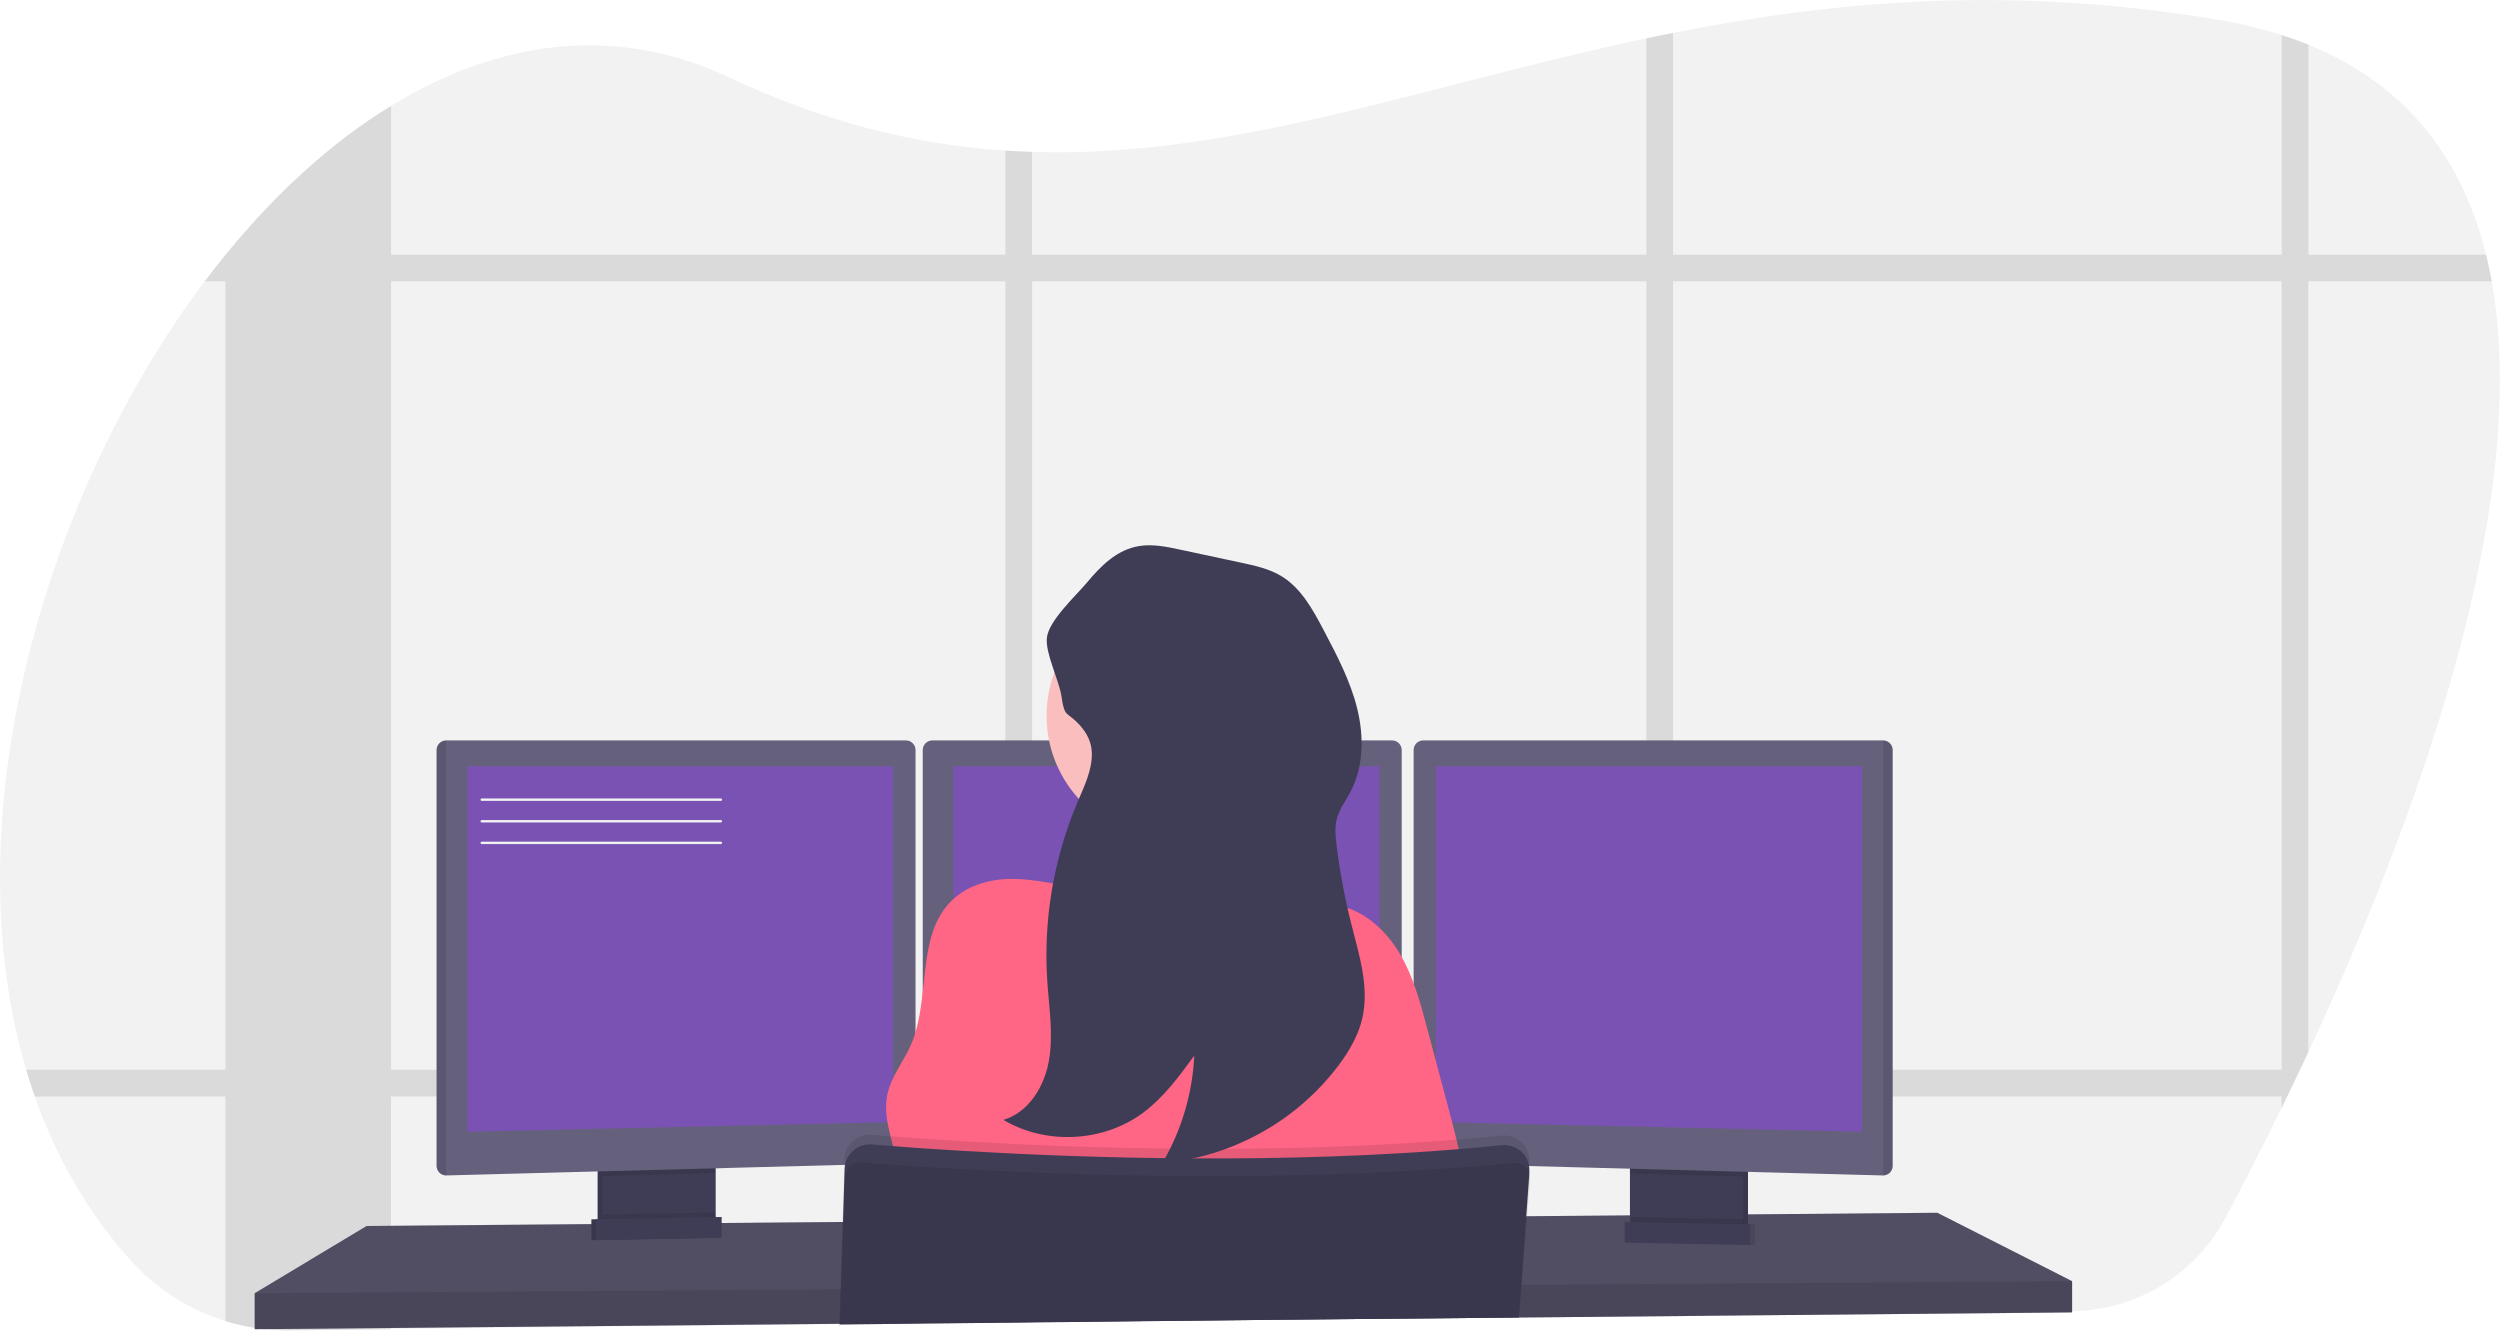
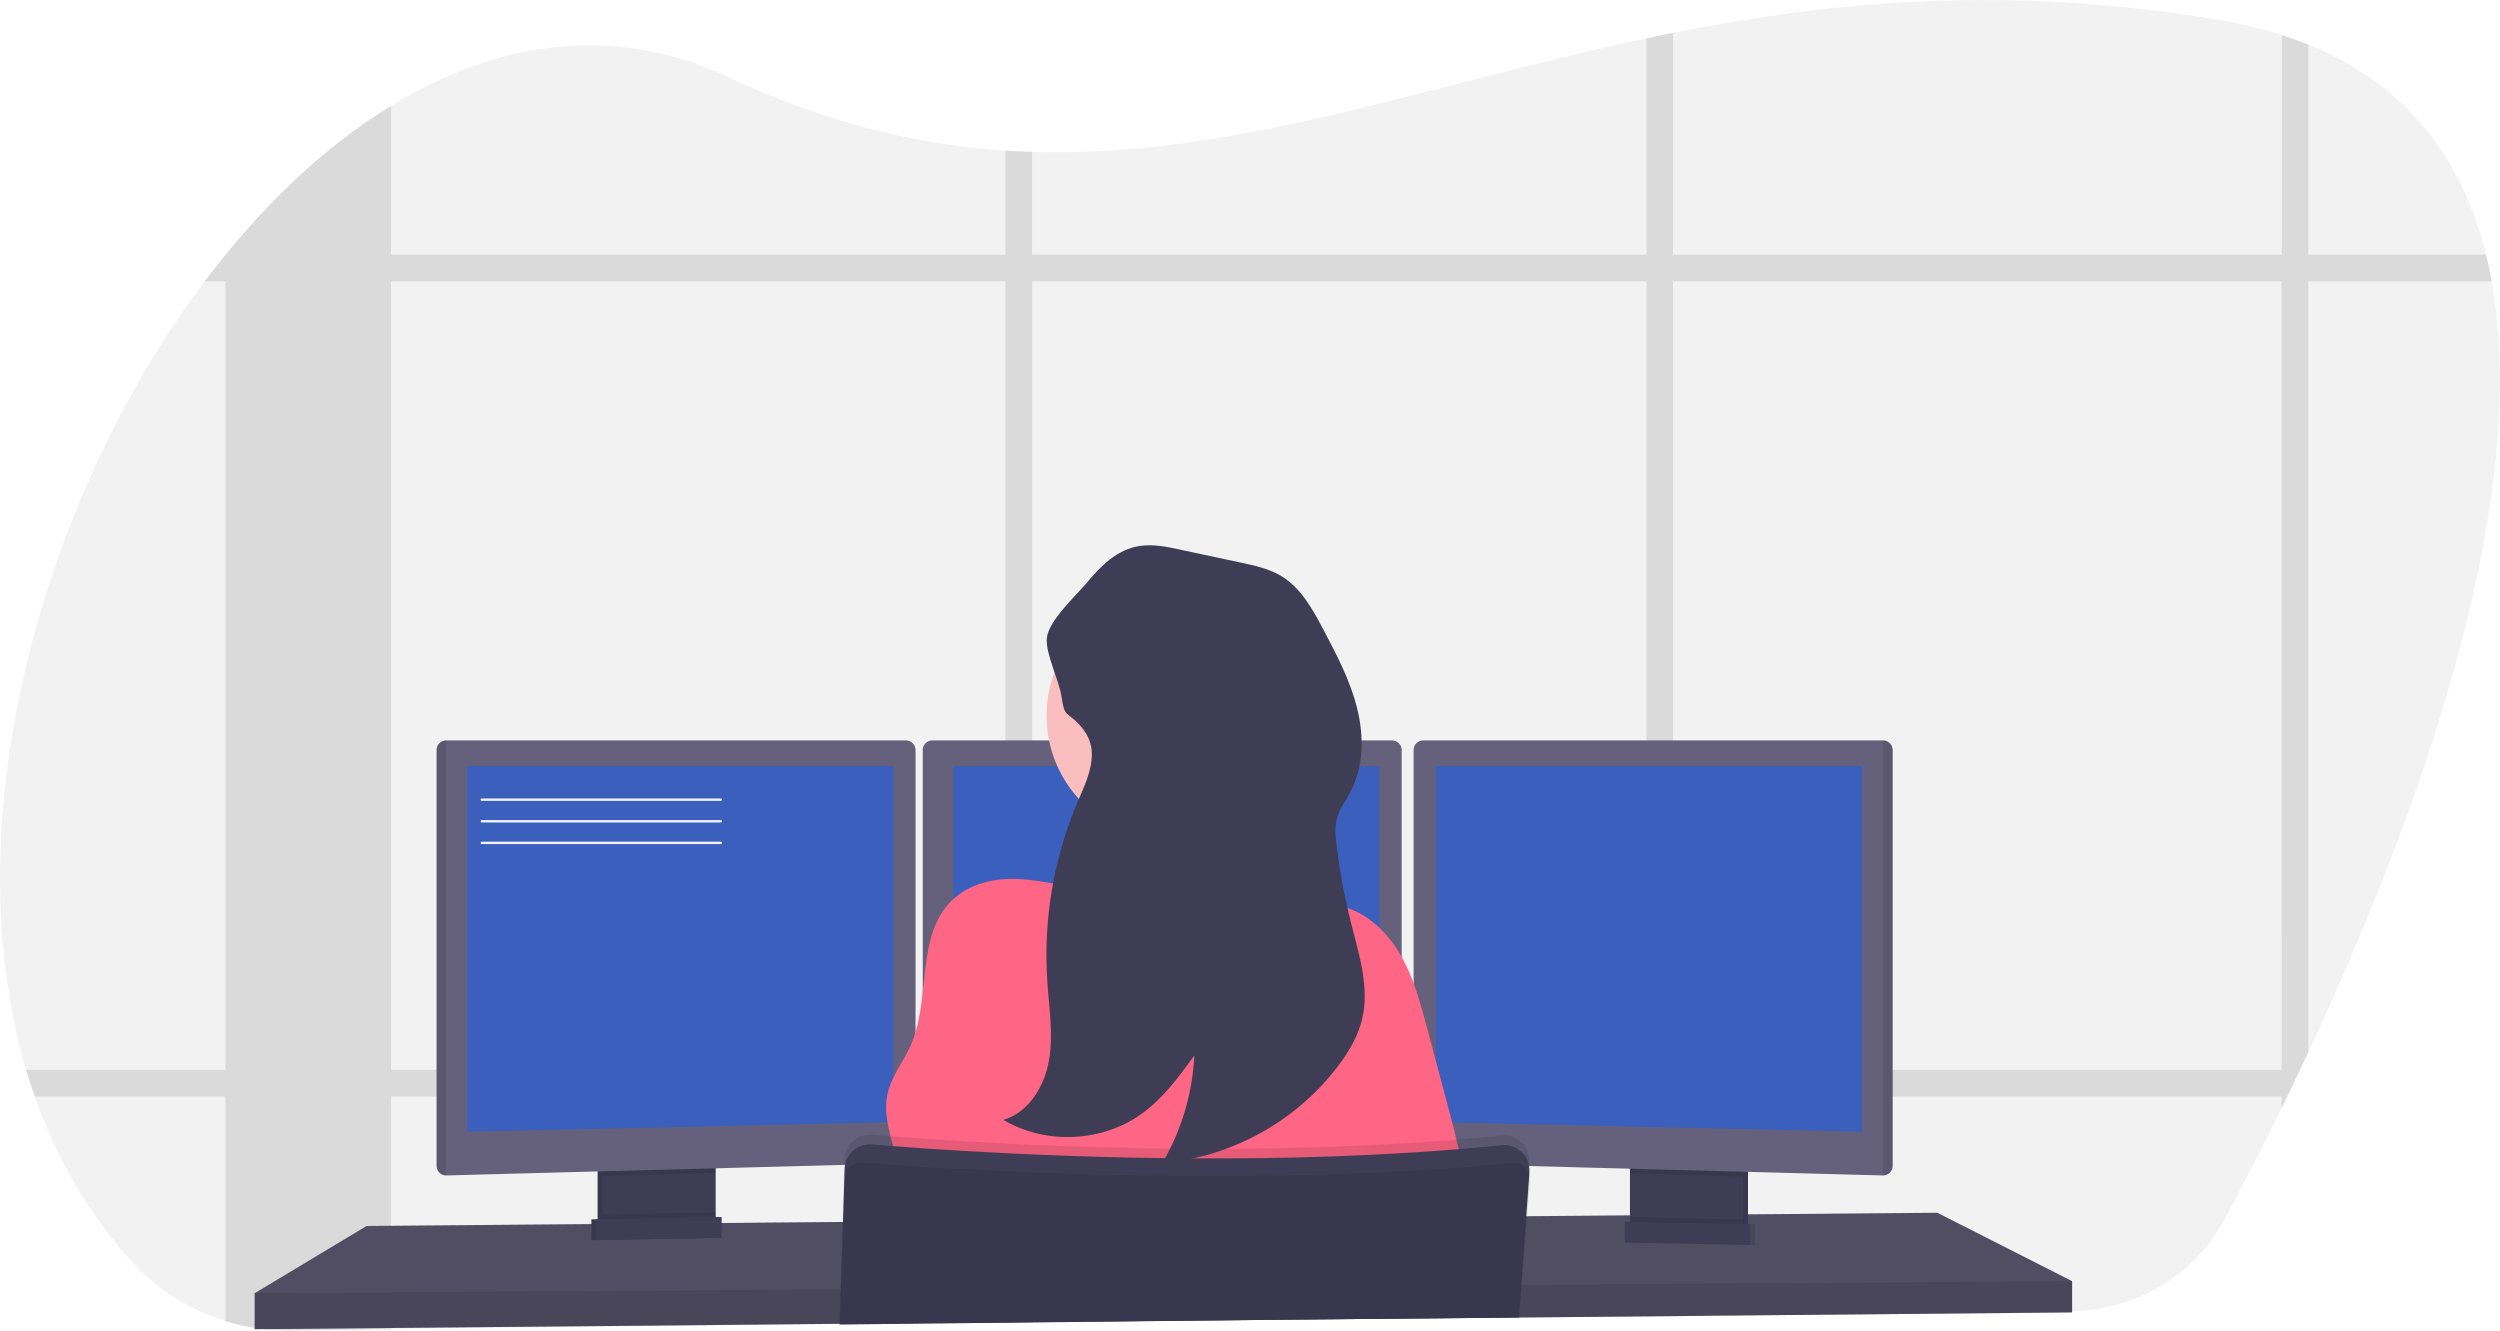
<svg xmlns="http://www.w3.org/2000/svg" id="e6d15d18-a685-4480-ac2b-bd578043a679" data-name="Layer 1" width="1041.32" height="554.17" viewBox="0 0 1041.32 554.17">
  <path d="M1040.82,611.12q-1.74,3.75-3.47,7.4-2.7,5.67-5.33,11.12c-.78,1.61-1.56,3.19-2.32,4.77-8.6,17.57-16.63,33.11-23.45,45.89A73.21,73.21,0,0,1,942.44,719l-151.65,1.65h-1.6l-13,.14-11.12.12-34.1.37-1.38,0-17.36.19h-.53l-107,1.16-95.51,1-11.11.12-69,.75H429l-44.75.48h-.48l-141.5,1.53-42.33.46a88,88,0,0,1-10.79-.54h0c-1.22-.14-2.44-.3-3.65-.49a87.38,87.38,0,0,1-51.29-27.54C116,678.37,102.75,655,93.85,629.64q-1.93-5.49-3.6-11.12C59.44,514.37,97,380,164.6,290.08q4.25-5.64,8.64-11l.07-.08c20.79-25.52,44.1-46.84,68.93-62,44-26.91,92.75-34.49,140.7-11.9,40.57,19.12,78.45,28.11,115.17,30.55,3.71.24,7.42.42,11.11.53,84.23,2.65,163.17-27.7,255.87-47.29,3.69-.78,7.39-1.55,11.12-2.28,66.13-13.16,139.49-20.1,226.73-5.51a189.09,189.09,0,0,1,26.76,6.4q5.77,1.86,11.12,4c41.64,16.94,64.35,48.24,74,87.46q1.37,5.46,2.37,11.11C1134.3,384.41,1084.19,518.23,1040.82,611.12Z" transform="translate(-79.34 -172.91)" fill="#f2f2f2" />
  <path d="M576.36,618.52a95.22,95.22,0,0,1-1.87,11.12h93.7V618.52Zm-78.25,62.81,11.11-.09V653.77c-3.81-.17-7.52-.34-11.11-.52ZM265.19,618.52v11.12h198.5V618.52ZM1114.87,279h-74V191.51q-5.35-2.17-11.12-4V279H776.21V186.58c-3.73.73-7.43,1.5-11.12,2.28V279H509.22V236.15c-3.69-.11-7.4-.29-11.11-.53V279H242.24V217c-24.83,15.16-48.14,36.48-68.93,62h-.07v.08q-4.4,5.4-8.64,11h8.64V618.52h-83q1.66,5.63,3.6,11.12h79.39v93.62a87,87,0,0,0,12.2,2.79c1.21.19,2.43.35,3.65.49h0a88,88,0,0,0,10.79.54l42.33-.46v-97H498.11v94.21l11.11-.12V629.64H765.09V721l11.12-.12V629.64H1029.7v4.77c.76-1.58,1.54-3.16,2.32-4.77q2.63-5.45,5.33-11.12,1.73-3.64,3.47-7.4v-321h76.42Q1116.23,284.43,1114.87,279ZM242.24,618.52V290.08H498.11V618.52Zm267,0V290.08H765.09V618.52Zm520.48,0H776.21V290.08H1029.7Z" transform="translate(-79.34 -172.91)" opacity="0.1" />
  <polygon points="863.09 533.65 863.09 546.65 711.17 548.05 709.55 548.08 651.81 548.61 650.43 548.63 632.88 548.78 632.36 548.78 525.38 549.77 349.77 551.4 349.62 551.4 304.97 551.82 304.49 551.83 106.09 553.65 106.09 538.65 152.74 510.65 246.34 509.87 248.34 509.86 249 509.85 251 509.82 295.94 509.45 297.95 509.44 298.59 509.43 300.59 509.42 315 509.3 315.38 509.29 350.93 508.99 351.22 508.99 628.62 506.65 635.41 506.6 636.09 506.6 641.27 506.55 678.92 506.24 680.92 506.21 682.77 506.19 683.73 506.19 695.44 506.1 697.76 506.07 700.87 506.05 710.62 505.96 726.09 505.83 728.09 505.81 731.57 505.79 732.22 505.79 806.93 505.15 863.09 533.65" fill="#65617d" />
  <polygon points="863.09 533.65 863.09 546.65 711.17 548.05 709.55 548.08 651.81 548.61 650.43 548.63 632.88 548.78 632.36 548.78 525.38 549.77 349.77 551.4 349.62 551.4 304.97 551.82 304.49 551.83 106.09 553.65 106.09 538.65 152.74 510.65 246.34 509.87 248.34 509.86 249 509.85 251 509.82 295.94 509.45 297.95 509.44 298.59 509.43 300.59 509.42 315 509.3 315.38 509.29 350.93 508.99 351.22 508.99 628.62 506.65 635.41 506.6 636.09 506.6 641.27 506.55 678.92 506.24 680.92 506.21 682.77 506.19 683.73 506.19 695.44 506.1 697.76 506.07 700.87 506.05 710.62 505.96 726.09 505.83 728.09 505.81 731.57 505.79 732.22 505.79 806.93 505.15 863.09 533.65" opacity="0.2" />
  <path d="M375.44,656.57v24.49a6.13,6.13,0,0,1-3.5,5.54,6,6,0,0,1-2.5.6l-34.9.74a6,6,0,0,1-2.7-.57,6.12,6.12,0,0,1-3.57-5.57V656.57Z" transform="translate(-79.34 -172.91)" fill="#3f3d56" />
  <path d="M375.44,656.57v24.49a6.13,6.13,0,0,1-3.5,5.54,6,6,0,0,1-2.5.6l-34.9.74a6,6,0,0,1-2.7-.57,6.12,6.12,0,0,1-3.57-5.57V656.57Z" transform="translate(-79.34 -172.91)" opacity="0.1" />
  <path d="M377.44,656.57v24.49a6.13,6.13,0,0,1-3.5,5.54,6,6,0,0,1-2.5.6l-34.9.74a6,6,0,0,1-2.7-.57,6.12,6.12,0,0,1-3.57-5.57V656.57Z" transform="translate(-79.34 -172.91)" fill="#3f3d56" />
  <rect x="680.92" y="483.65" width="47.17" height="31.5" fill="#3f3d56" />
  <rect x="680.92" y="483.65" width="47.17" height="31.5" opacity="0.1" />
  <rect x="678.92" y="483.65" width="47.17" height="31.5" fill="#3f3d56" />
  <polygon points="298.09 483.65 298.09 488.62 250.92 489.88 250.92 483.65 298.09 483.65" opacity="0.1" />
  <path d="M460.69,485.27v168.2a4,4,0,0,1-3.85,3.95l-191.65,5.1h-.05a4,4,0,0,1-3.95-3.95V485.27a4,4,0,0,1,3.95-3.95h191.6A4,4,0,0,1,460.69,485.27Z" transform="translate(-79.34 -172.91)" fill="#65617d" />
  <path d="M265.19,481.32v181.2h-.05a4,4,0,0,1-3.95-3.95V485.27a4,4,0,0,1,3.95-3.95Z" transform="translate(-79.34 -172.91)" opacity="0.1" />
-   <polygon points="194.59 319.15 372.09 319.15 372.09 467.4 194.59 471.4 194.59 319.15" fill="#7952b3" />
+   <polygon points="194.59 319.15 372.09 319.15 372.09 467.4 194.59 471.4 194.59 319.15" fill="#3a5fbc" />
  <polygon points="726.09 483.65 726.09 490.06 678.92 488.8 678.92 483.65 726.09 483.65" opacity="0.1" />
  <path d="M867.69,485.27v173.3a4,4,0,0,1-4,3.95h0L672,657.42a4,4,0,0,1-3.85-3.95V485.27a4,4,0,0,1,3.95-3.95h191.6A4,4,0,0,1,867.69,485.27Z" transform="translate(-79.34 -172.91)" fill="#65617d" />
  <path d="M867.69,485.27v173.3a4,4,0,0,1-4,3.95h0V481.32h0A4,4,0,0,1,867.69,485.27Z" transform="translate(-79.34 -172.91)" opacity="0.1" />
-   <polygon points="775.59 319.15 598.09 319.15 598.09 467.4 775.59 471.4 775.59 319.15" fill="#7952b3" />
+   <polygon points="775.59 319.15 598.09 319.15 598.09 467.4 775.59 471.4 775.59 319.15" fill="#3a5fbc" />
  <path d="M663.19,485.27v168.2a4,4,0,0,1-3.85,3.95l-191.65,5.1h0a4,4,0,0,1-4-3.95V485.27a4,4,0,0,1,3.95-3.95h191.6A4,4,0,0,1,663.19,485.27Z" transform="translate(-79.34 -172.91)" fill="#65617d" />
-   <polygon points="397.09 319.15 574.59 319.15 574.59 467.4 397.09 471.4 397.09 319.15" fill="#7952b3" />
+   <polygon points="397.09 319.15 574.59 319.15 574.59 467.4 397.09 471.4 397.09 319.15" fill="#3a5fbc" />
  <polygon points="863.09 533.65 863.09 546.65 711.17 548.05 709.55 548.08 651.81 548.61 650.43 548.63 632.88 548.78 632.36 548.78 525.38 549.77 349.77 551.4 349.62 551.4 304.97 551.82 304.49 551.83 106.09 553.65 106.09 538.65 308.6 537.32 309.08 537.32 350.07 537.04 350.26 537.04 633.34 535.17 633.63 535.17 633.8 535.16 634.27 535.16 639.06 535.13 640.52 535.13 715.01 534.63 719.41 534.61 720.39 534.6 863.09 533.65" opacity="0.1" />
  <circle cx="487.26" cy="298.15" r="51.33" fill="#fbbebe" />
  <path d="M617.94,550.07s-99.5,12-90,0c3.44-4.34,4.39-17.2,4.2-31.85-.06-4.45-.22-9.06-.45-13.65-1.1-22-3.75-43.5-3.75-43.5s87-41,77-8.5c-4,13.13-2.69,31.57.35,48.88.89,5.05,1.92,10,3,14.7A344.67,344.67,0,0,0,617.94,550.07Z" transform="translate(-79.34 -172.91)" fill="#fbbebe" />
  <path d="M585.47,546c11.51-2.13,23.7-6,34.53-1.54,2.85,1.17,5.47,2.88,8.39,3.86s6.12,1.22,9.16,1.91c10.68,2.42,19.34,10.55,24.9,20s8.44,20.14,11.26,30.72l6.9,25.83c6,22.45,12,45.09,13.39,68.3a2437.62,2437.62,0,0,1-250.84,1.43c5.44-10.34,11-21.31,10.54-33s-7.19-23.22-4.76-34.74c1.55-7.34,6.57-13.39,9.64-20.22,8.75-19.52,1.94-45.79,17.32-60.65,6.92-6.68,17-9.21,26.63-8.89,12.28.41,24.85,4.24,37,6.11C555.09,547.48,569.79,548.88,585.47,546Z" transform="translate(-79.34 -172.91)" fill="#ff6584" />
  <path d="M716.37,657.17l-.1,1.43v.1l-.17,2.3-1.33,18.51-1.61,22.3-.46,6.28-1,13.44v.17l-107,1L429.11,724.6l0,.84h-.14l0-.84v-.28l.45-14.36.86-28.06.74-23.79.07-2.37a10.53,10.53,0,0,1,11.42-10.17c4.72.4,10.85.89,18.18,1.41l3,.22c42.33,2.94,120.56,6.74,199.5,2,1.66-.09,3.33-.19,5-.31,12.24-.77,24.47-1.76,36.58-3a10.53,10.53,0,0,1,11.6,11.23Z" transform="translate(-79.34 -172.91)" opacity="0.1" />
  <path d="M429.08,725.44l0-.84,175.62-1.91,107-1H712v-.17l1-13.44.43-6,1.64-22.61,1.29-17.9,0-.44a10.62,10.62,0,0,0-.11-2.47.3.3,0,0,0,0-.1,10.39,10.39,0,0,0-2-4.64,10.54,10.54,0,0,0-9.42-4c-12.11,1.24-24.34,2.23-36.58,3-1.67.12-3.34.22-5,.31-78.94,4.69-157.17.89-199.5-2l-3-.22c-7.33-.52-13.46-1-18.18-1.41a10.54,10.54,0,0,0-11.24,8.53,11,11,0,0,0-.18,1.64l-.68,22.16L429.54,710l-.44,14.36v.28l0,.84Z" transform="translate(-79.34 -172.91)" fill="#3f3d56" />
  <path d="M716.67,664.18l-1.23,15.33-1.83,22.85-.46,5.72-1,12.81-.06.64v.17h0l-.15,1.48.11-1.48h-.29l-107,1L429.11,724.6v-.28l.49-14.36,1-28.06.64-18.65A6.36,6.36,0,0,1,434.3,658a6.25,6.25,0,0,1,3.78-.9c2.1.17,4.68.37,7.69.59,4.89.36,10.92.78,17.94,1.22,13,.82,29.31,1.7,48,2.42,52,2,122.2,2.67,188.88-3.17,3-.26,6.1-.55,9.13-.84a6.26,6.26,0,0,1,3.48.66,5.16,5.16,0,0,1,.86.54,6.14,6.14,0,0,1,2,2.46,3.56,3.56,0,0,1,.25.61A6.28,6.28,0,0,1,716.67,664.18Z" transform="translate(-79.34 -172.91)" opacity="0.1" />
  <path d="M377.44,677.87v3.19a6.13,6.13,0,0,1-3.5,5.54l-40.1.77a6.12,6.12,0,0,1-3.57-5.57v-3Z" transform="translate(-79.34 -172.91)" opacity="0.1" />
  <polygon points="298.59 515.57 246.34 516.57 246.34 507.9 298.59 506.9 298.59 515.57" fill="#3f3d56" />
  <polygon points="298.59 515.57 246.34 516.57 246.34 507.9 298.59 506.9 298.59 515.57" opacity="0.1" />
  <polygon points="300.59 515.57 248.34 516.57 248.34 507.9 300.59 506.9 300.59 515.57" fill="#3f3d56" />
  <path d="M758.56,679.87v3.19a6.13,6.13,0,0,0,3.5,5.54l40.1.77a6.12,6.12,0,0,0,3.57-5.57v-3Z" transform="translate(-79.34 -172.91)" opacity="0.1" />
  <polygon points="678.72 517.57 730.97 518.57 730.97 509.9 678.72 508.9 678.72 517.57" opacity="0.1" />
  <polygon points="676.72 517.57 728.97 518.57 728.97 509.9 676.72 508.9 676.72 517.57" fill="#3f3d56" />
  <path d="M534.13,486.79c.08,7-3.16,13.6-5.91,20.07a163.49,163.49,0,0,0-12.66,74.71c.73,11,2.58,22,.73,32.9s-8.43,21.77-19,24.9c17.53,10.45,41.26,9.35,57.76-2.66,8.79-6.4,15.34-15.33,21.75-24.11a97.86,97.86,0,0,1-13.31,44.75A103.43,103.43,0,0,0,637,616.53c4.31-5.81,8.06-12.19,9.72-19.23,3.09-13-1.22-26.51-4.51-39.5a266.06,266.06,0,0,1-6.17-33c-.43-3.56-.78-7.22.1-10.7,1-4.07,3.67-7.51,5.64-11.22,5.6-10.54,5.73-23.3,2.86-34.88s-8.49-22.26-14.06-32.81c-4.46-8.46-9.3-17.31-17.46-22.28-5.1-3.1-11-4.39-16.88-5.64l-25.37-5.43c-5.55-1.19-11.26-2.38-16.87-1.51-9.47,1.48-16.14,8.32-22,15.34-4.59,5.46-15.81,15.71-16.6,22.86-.72,6.59,5.1,17.63,6.09,24.58,1.3,9,2.22,6,7.3,11.52C532,478.05,534.07,482,534.13,486.79Z" transform="translate(-79.34 -172.91)" fill="#3f3d56" />
  <path d="M379.6,506.5H280a.5.5,0,0,1,0-1h99.6a.5.5,0,0,1,0,1Z" transform="translate(-79.34 -172.91)" fill="#f2f2f2" />
  <path d="M379.6,515.5H280a.5.5,0,0,1,0-1h99.6a.5.5,0,0,1,0,1Z" transform="translate(-79.34 -172.91)" fill="#f2f2f2" />
  <path d="M379.6,524.5H280a.5.5,0,0,1,0-1h99.6a.5.5,0,0,1,0,1Z" transform="translate(-79.34 -172.91)" fill="#f2f2f2" />
</svg>
